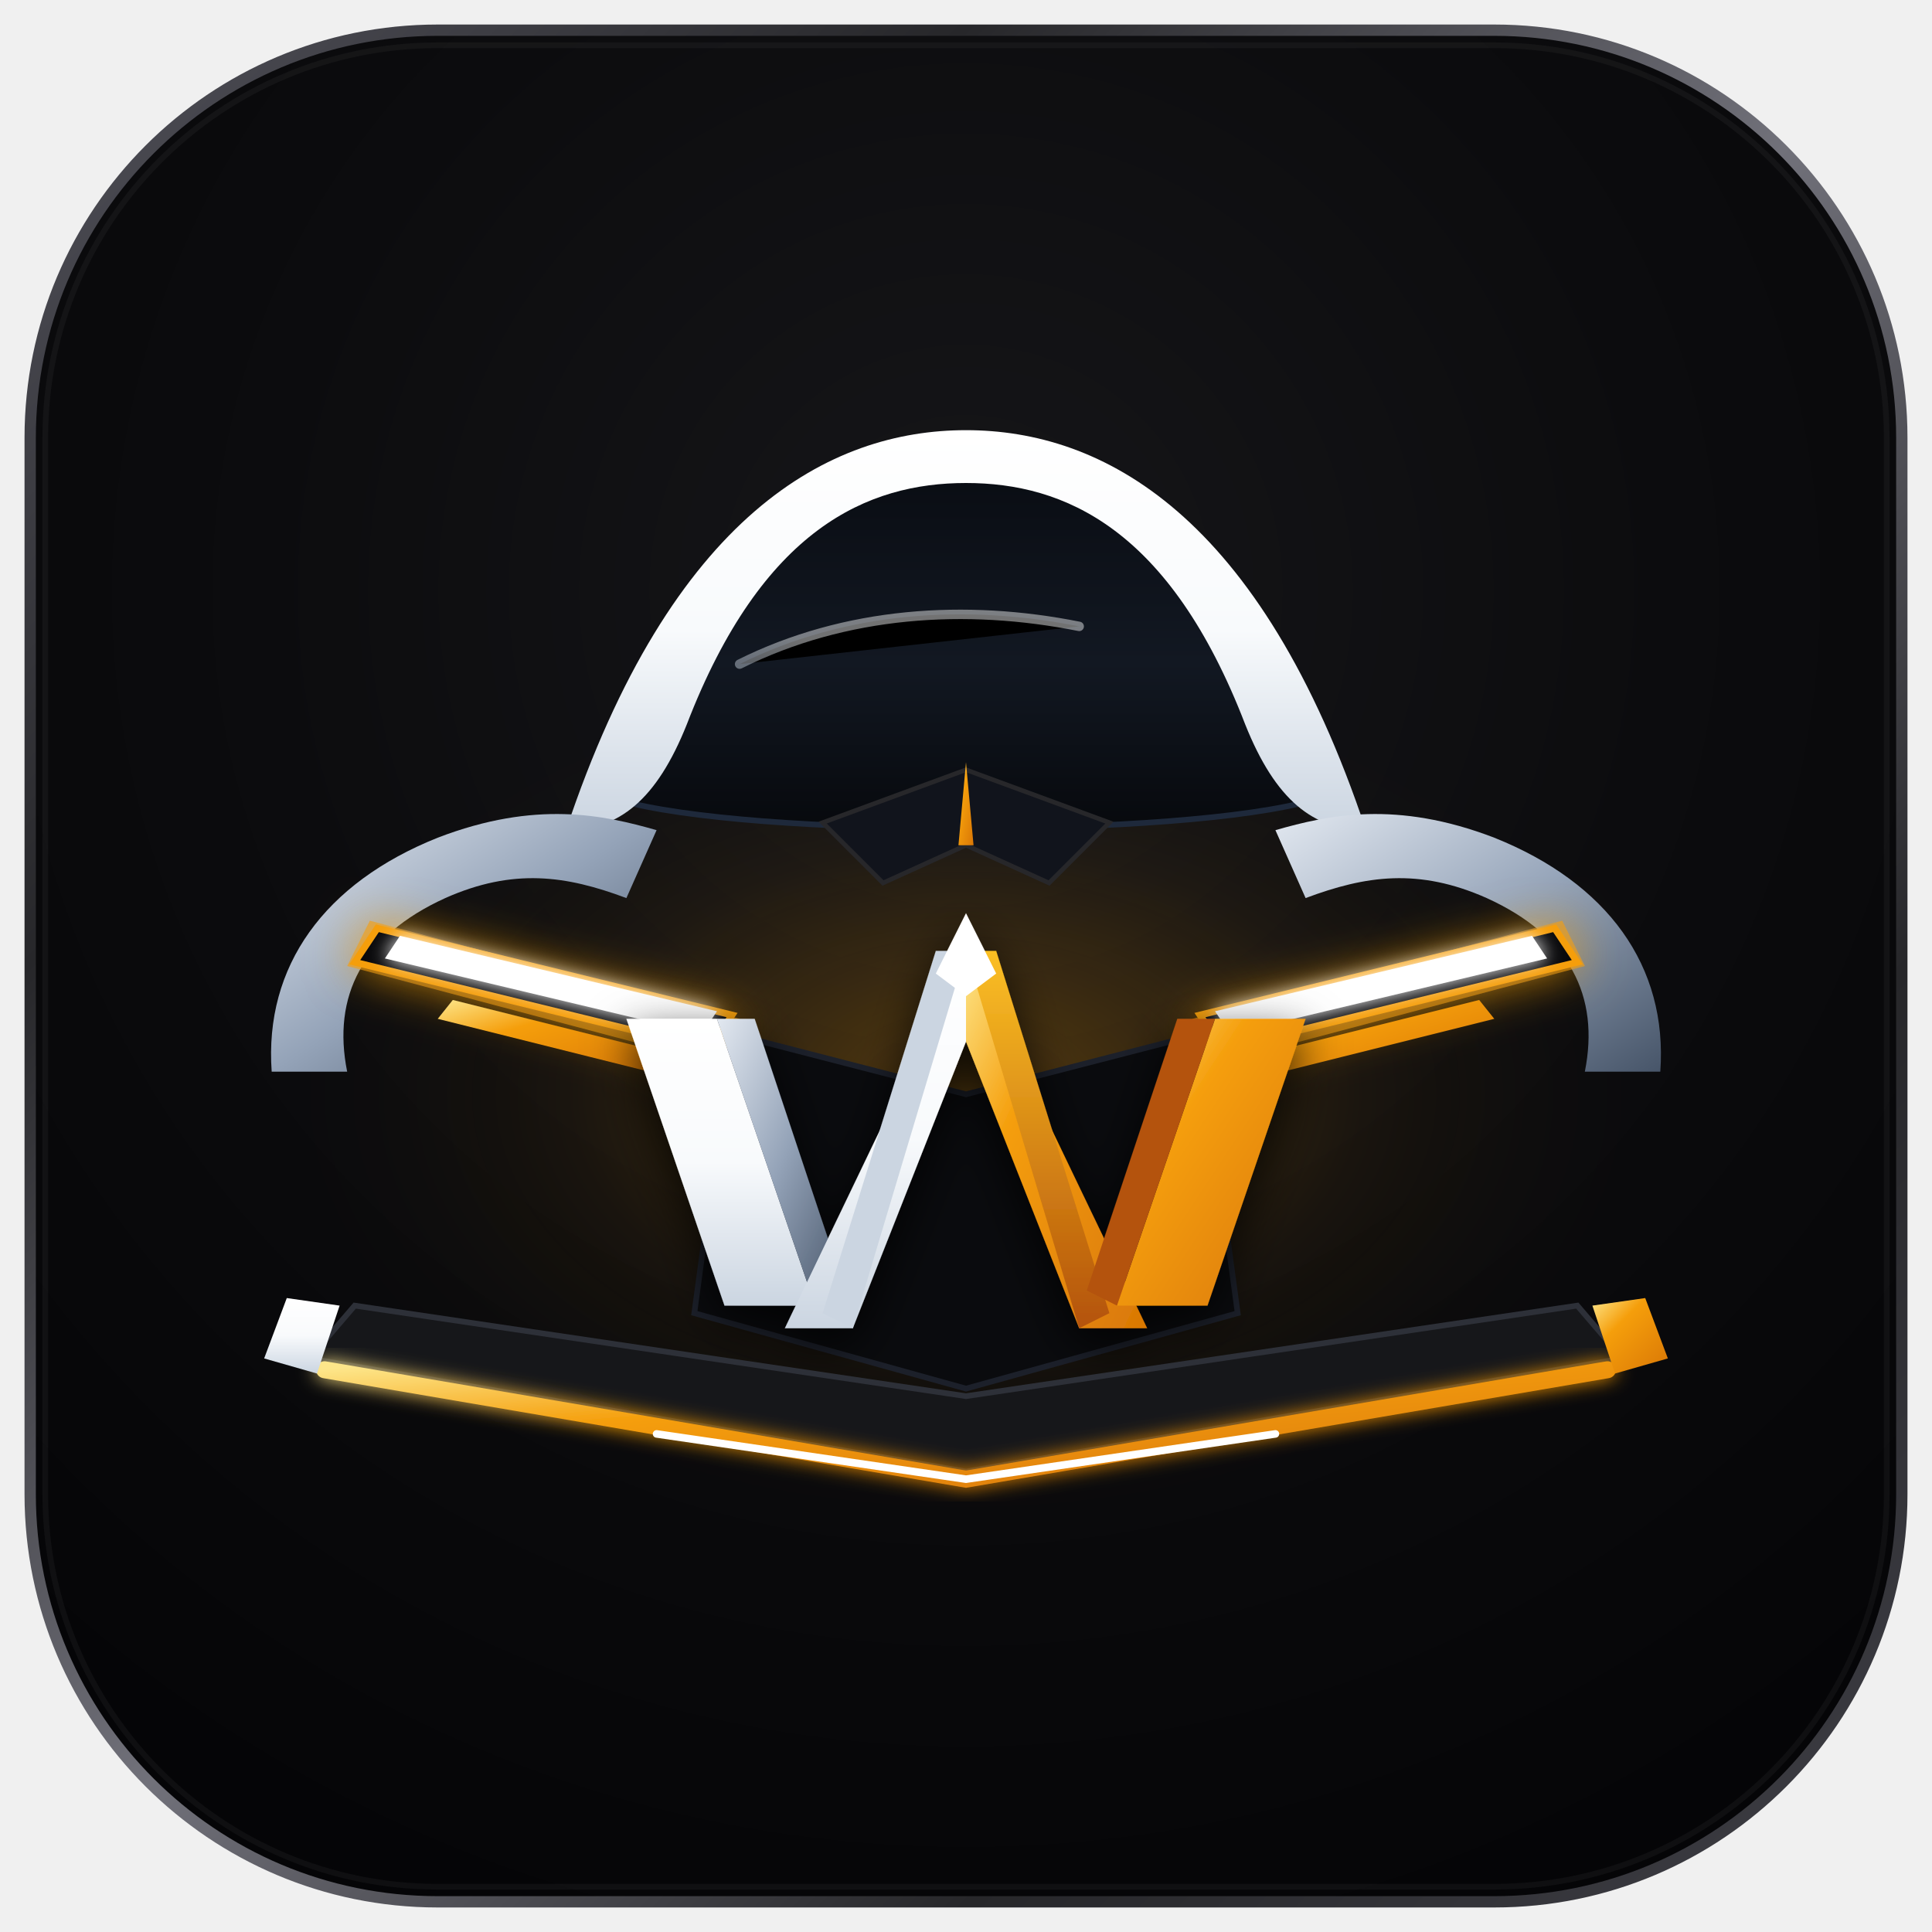
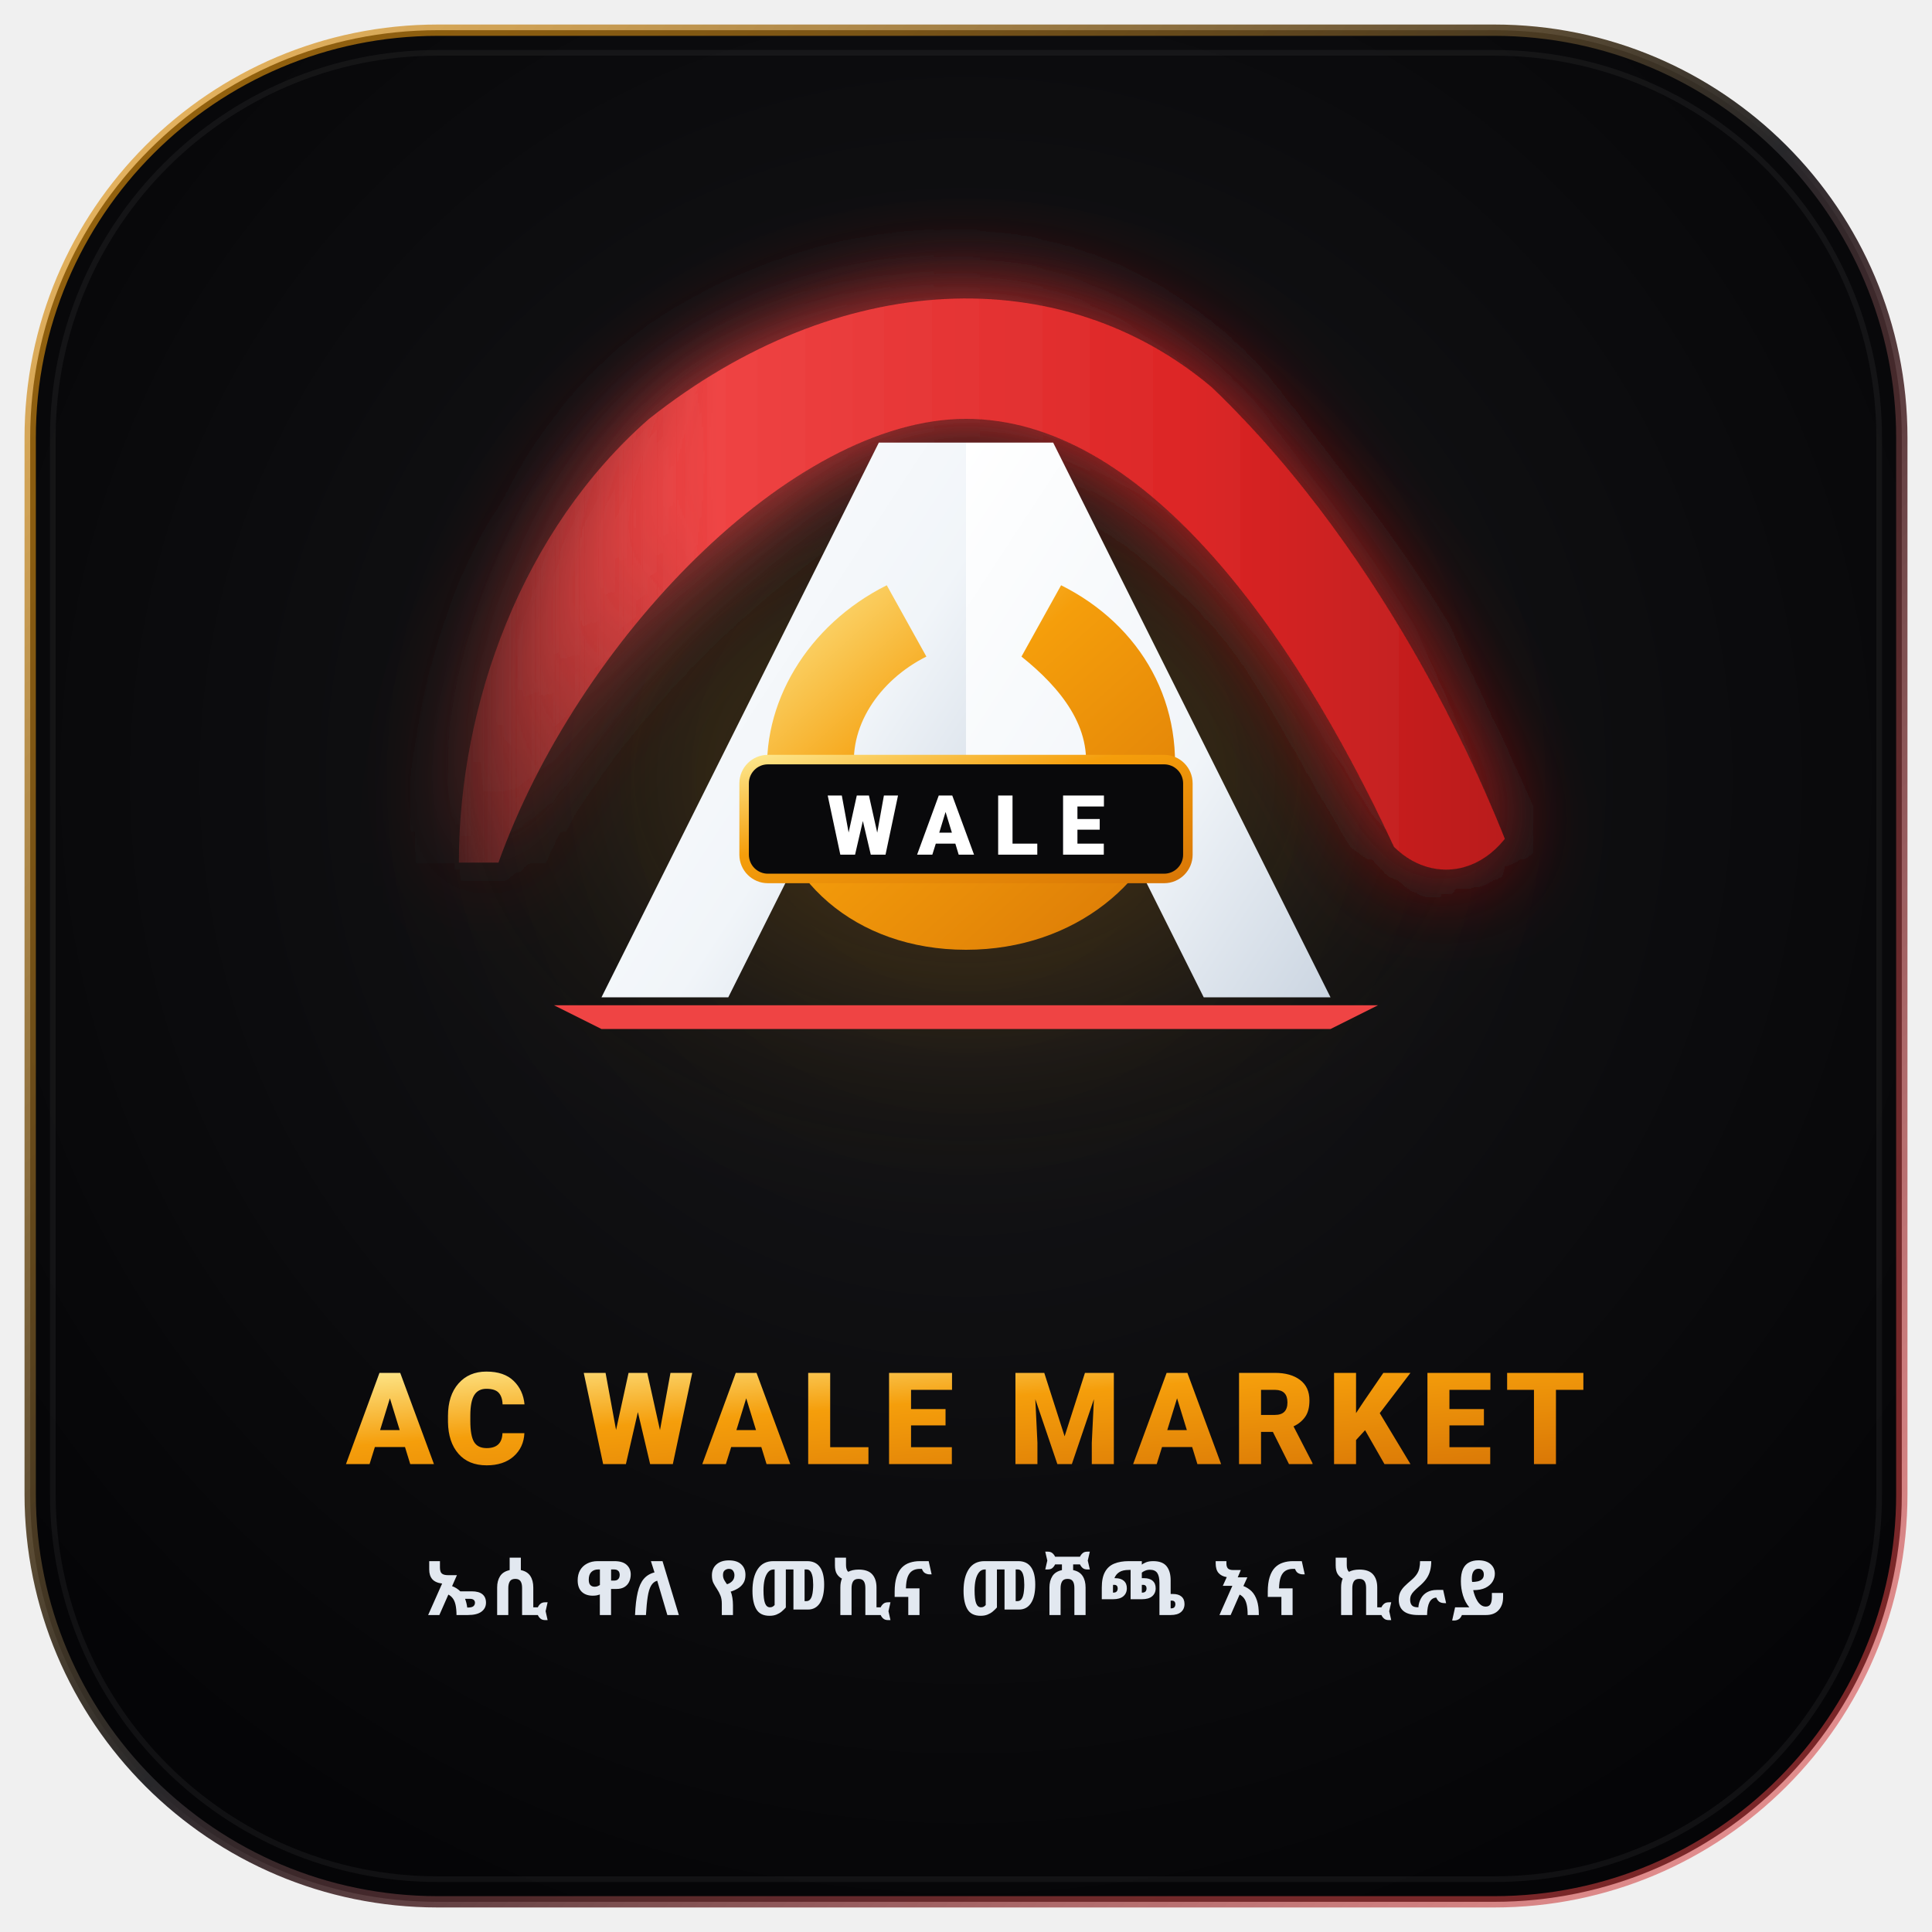
<svg xmlns="http://www.w3.org/2000/svg" viewBox="0 0 512 512" width="100%" height="100%">
  <defs>
-     <radialGradient id="bgObsidian" cx="50%" cy="30%" r="75%">
-       <stop offset="0%" stop-color="#161619" />
-       <stop offset="50%" stop-color="#0c0c0e" />
+     <radialGradient id="bgDark" cx="50%" cy="40%" r="65%">
+       <stop offset="0%" stop-color="#18181b" />
+       <stop offset="60%" stop-color="#0c0c0e" />
      <stop offset="100%" stop-color="#050507" />
    </radialGradient>
-     <linearGradient id="borderMetallic" x1="0%" y1="0%" x2="100%" y2="100%">
-       <stop offset="0%" stop-color="#52525b" />
-       <stop offset="25%" stop-color="#27272a" />
-       <stop offset="50%" stop-color="#71717a" />
-       <stop offset="75%" stop-color="#27272a" />
-       <stop offset="100%" stop-color="#3f3f46" />
+     <linearGradient id="amberGold" x1="0%" y1="0%" x2="100%" y2="100%">
+       <stop offset="0%" stop-color="#FDE68A" />
+       <stop offset="40%" stop-color="#F59E0B" />
+       <stop offset="100%" stop-color="#D97706" />
    </linearGradient>
-     <linearGradient id="titaniumLight" x1="0%" y1="0%" x2="0%" y2="100%">
+     <linearGradient id="vibrantRed" x1="0%" y1="0%" x2="100%" y2="0%">
+       <stop offset="0%" stop-color="#EF4444" stop-opacity="0.2" />
+       <stop offset="25%" stop-color="#EF4444" />
+       <stop offset="70%" stop-color="#DC2626" />
+       <stop offset="100%" stop-color="#B91C1C" />
+     </linearGradient>
+     <linearGradient id="titaniumGrad" x1="0%" y1="0%" x2="100%" y2="100%">
      <stop offset="0%" stop-color="#FFFFFF" />
-       <stop offset="50%" stop-color="#F8FAFC" />
+       <stop offset="60%" stop-color="#F1F5F9" />
      <stop offset="100%" stop-color="#CBD5E1" />
    </linearGradient>
-     <linearGradient id="titaniumDark" x1="0%" y1="0%" x2="100%" y2="100%">
-       <stop offset="0%" stop-color="#E2E8F0" />
-       <stop offset="50%" stop-color="#94A3B8" />
-       <stop offset="100%" stop-color="#475569" />
+     <linearGradient id="borderGrad" x1="0%" y1="0%" x2="100%" y2="100%">
+       <stop offset="0%" stop-color="#F59E0B" stop-opacity="0.6" />
+       <stop offset="50%" stop-color="#27272a" />
+       <stop offset="100%" stop-color="#EF4444" stop-opacity="0.5" />
    </linearGradient>
-     <linearGradient id="amberGold" x1="0%" y1="0%" x2="100%" y2="100%">
-       <stop offset="0%" stop-color="#FDE68A" />
-       <stop offset="35%" stop-color="#F59E0B" />
-       <stop offset="100%" stop-color="#D97706" />
-     </linearGradient>
-     <linearGradient id="amberPure" x1="0%" y1="0%" x2="0%" y2="100%">
-       <stop offset="0%" stop-color="#FBBF24" />
-       <stop offset="100%" stop-color="#B45309" />
-     </linearGradient>
-     <radialGradient id="stageGlow" cx="50%" cy="56%" r="48%">
-       <stop offset="0%" stop-color="#F59E0B" stop-opacity="0.30" />
-       <stop offset="55%" stop-color="#F59E0B" stop-opacity="0.06" />
+     <radialGradient id="ambientAmber" cx="50%" cy="45%" r="45%">
+       <stop offset="0%" stop-color="#F59E0B" stop-opacity="0.25" />
+       <stop offset="60%" stop-color="#F59E0B" stop-opacity="0.05" />
      <stop offset="100%" stop-color="#000000" stop-opacity="0" />
    </radialGradient>
-     <linearGradient id="windshieldTint" x1="50%" y1="0%" x2="50%" y2="100%">
-       <stop offset="0%" stop-color="#090c12" />
-       <stop offset="55%" stop-color="#121822" />
-       <stop offset="100%" stop-color="#07090d" />
-     </linearGradient>
-     <filter id="headlightBlur" x="-30%" y="-30%" width="160%" height="160%">
+     <filter id="softGlow" x="-20%" y="-20%" width="140%" height="140%">
      <feGaussianBlur stdDeviation="6" result="blur" />
      <feComposite in="SourceGraphic" in2="blur" operator="over" />
    </filter>
-     <filter id="crispGlow" x="-20%" y="-20%" width="140%" height="140%">
-       <feGaussianBlur stdDeviation="2.5" result="glow" />
-       <feComposite in="SourceGraphic" in2="glow" operator="over" />
-     </filter>
-     <filter id="badgeShadow" x="-20%" y="-20%" width="140%" height="140%">
-       <feDropShadow dx="0" dy="4" stdDeviation="6" flood-color="#000000" flood-opacity="0.8" />
-     </filter>
  </defs>
-   <rect x="8" y="8" width="496" height="496" rx="108" fill="#09090b" />
-   <rect x="8" y="8" width="496" height="496" rx="108" fill="url(#bgObsidian)" />
-   <rect x="8" y="8" width="496" height="496" rx="108" fill="none" stroke="url(#borderMetallic)" stroke-width="3" />
-   <rect x="12" y="12" width="488" height="488" rx="104" fill="none" stroke="#FFFFFF" stroke-opacity="0.04" stroke-width="1.5" />
-   <g>
-     <ellipse cx="256" cy="275" rx="195" ry="125" fill="url(#stageGlow)" />
-     <path d="M 164 212 C 190 142 224 122 256 122 C 288 122 322 142 348 212 C 314 222 198 222 164 212 Z" fill="url(#windshieldTint)" stroke="#1e293b" stroke-width="1.5" />
-     <path d="M 196 176 C 224 162 256 160 286 166" stroke="url(#titaniumLight)" stroke-width="2.5" stroke-linecap="round" stroke-opacity="0.45" />
-     <path d="M 150 220 C 178 136 220 114 256 114 C 292 114 334 136 362 220 C 348 220 338 212 330 192 C 310 140 282 128 256 128 C 230 128 202 140 182 192 C 174 212 164 220 150 220 Z" fill="url(#titaniumLight)" />
-     <path d="M 72 284 C 70 256 86 234 116 222 C 142 212 160 216 174 220 L 166 238 C 150 232 136 230 118 238 C 96 248 88 264 92 284 Z" fill="url(#titaniumDark)" />
-     <path d="M 440 284 C 442 256 426 234 396 222 C 370 212 352 216 338 220 L 346 238 C 362 232 376 230 394 238 C 416 248 424 264 420 284 Z" fill="url(#titaniumDark)" />
-     <path d="M 218 218 L 256 204 L 294 218 L 278 234 L 256 224 L 234 234 Z" fill="#11141c" stroke="#27272a" stroke-width="1.2" />
-     <polygon points="256,202 258,224 254,224" fill="url(#amberGold)" />
-     <polygon points="98,244 196,270 190,282 92,256" fill="#F59E0B" opacity="0.7" filter="url(#headlightBlur)" />
-     <polygon points="100,246 194,269 188,278 94,255" fill="#09090b" stroke="#F59E0B" stroke-width="1.8" />
-     <polygon points="106,248 190,268 186,274 102,254" fill="#FFFFFF" filter="url(#crispGlow)" />
-     <polygon points="120,265 180,280 176,285 116,270" fill="url(#amberGold)" />
-     <polygon points="414,244 316,270 322,282 420,256" fill="#F59E0B" opacity="0.7" filter="url(#headlightBlur)" />
-     <polygon points="412,246 318,269 324,278 418,255" fill="#09090b" stroke="#F59E0B" stroke-width="1.8" />
-     <polygon points="406,248 322,268 326,274 410,254" fill="#FFFFFF" filter="url(#crispGlow)" />
-     <polygon points="392,265 332,280 336,285 396,270" fill="url(#amberGold)" />
-     <path d="M 194 274 L 256 290 L 318 274 L 328 348 L 256 368 L 184 348 Z" fill="#0a0b0e" stroke="#1c202a" stroke-width="1.5" />
-     <g filter="url(#badgeShadow)">
-       <polygon points="166,270 190,270 216,346 192,346" fill="url(#titaniumLight)" />
-       <polygon points="190,270 200,270 224,342 216,346" fill="url(#titaniumDark)" />
-       <polygon points="256,252 256,276 226,352 208,352" fill="url(#titaniumLight)" />
-       <polygon points="256,252 248,252 218,348 226,352" fill="#CBD5E1" />
-       <polygon points="256,252 256,276 286,352 304,352" fill="url(#amberGold)" />
-       <polygon points="256,252 264,252 294,348 286,352" fill="url(#amberPure)" />
-       <polygon points="346,270 322,270 296,346 320,346" fill="url(#amberGold)" />
-       <polygon points="322,270 312,270 288,342 296,346" fill="#B45309" />
-       <polygon points="256,242 264,258 256,264 248,258" fill="#FFFFFF" />
-     </g>
-     <path d="M 82 360 L 256 390 L 430 360 L 418 346 L 256 370 L 94 346 Z" fill="#16171a" stroke="#2d3038" stroke-width="1.5" />
-     <path d="M 86 363 L 256 392 L 426 363" stroke="url(#amberGold)" stroke-width="4.5" stroke-linecap="round" fill="none" filter="url(#crispGlow)" />
-     <path d="M 174 380 L 256 392 L 338 380" stroke="#FFFFFF" stroke-width="2" stroke-linecap="round" fill="none" />
-     <polygon points="76,344 90,346 84,364 70,360" fill="url(#titaniumLight)" />
-     <polygon points="436,344 422,346 428,364 442,360" fill="url(#amberGold)" />
+   <rect x="8" y="8" width="496" height="496" rx="108" fill="url(#bgDark)" />
+   <rect x="8" y="8" width="496" height="496" rx="108" fill="none" stroke="url(#borderGrad)" stroke-width="3" />
+   <rect x="14" y="14" width="484" height="484" rx="102" fill="none" stroke="#FFFFFF" stroke-opacity="0.05" stroke-width="1.5" />
+   <ellipse cx="256" cy="220" rx="190" ry="140" fill="url(#ambientAmber)" />
+   <g id="center-emblem" transform="translate(256, 195) scale(2.1) translate(-64, -62)">
+     <path d="M 5 78 C 15 50, 42 22, 64 22 C 86 22, 105 48, 118 76 C 122 80, 128 80, 132 75 C 130 70, 118 40, 95 18 C 76 2, 48 3, 24 22 C 8 36, 0 58, 0 78 Z" fill="url(#vibrantRed)" filter="url(#softGlow)" />
+     <path d="M 64 25 L 53 25 L 18 95 L 34 95 L 45 73 L 64 73 Z" fill="url(#titaniumGrad)" />
+     <path d="M 64 25 L 75 25 L 110 95 L 94 95 L 83 73 L 64 73 Z" fill="url(#titaniumGrad)" />
+     <path d="M 76 43 C 86 48, 92 58, 90 70 C 88 80, 78 89, 64 89 C 50 89, 40 80, 39 68 C 38 58, 44 48, 54 43 L 59 52 C 53 55, 49 61, 50 67 C 51 74, 57 79, 64 79 C 72 79, 78 74, 79 67 C 80 61, 76 56, 71 52 Z" fill="url(#amberGold)" />
+     <rect x="36" y="65" width="56" height="15" rx="3" fill="#09090b" stroke="url(#amberGold)" stroke-width="1.2" />
+     <text x="64" y="77" font-family="system-ui, -apple-system, 'Segoe UI', Roboto, sans-serif" font-weight="900" font-size="10.5" letter-spacing="2.5" fill="#FFFFFF" text-anchor="middle">WALE</text>
+     <path d="M 12 96 L 116 96 L 110 99 L 18 99 Z" fill="#EF4444" />
  </g>
+   <text x="256" y="388" fill="url(#amberGold)" font-family="system-ui, -apple-system, 'Segoe UI', Roboto, 'Helvetica Neue', Arial, sans-serif" font-weight="900" font-size="34" letter-spacing="3" text-anchor="middle">AC WALE MARKET</text>
+   <text x="256" y="428" fill="#E2E8F0" font-family="'Noto Sans Ethiopic', 'Nyala', 'Abyssinica SIL', system-ui, sans-serif" font-weight="700" font-size="20" letter-spacing="1" text-anchor="middle">ኤሲ ዋለ የመኪና መሸጫ እና ኪራይ</text>
+   <line x1="160" y1="448" x2="352" y2="448" stroke="url(#vibrantRed)" stroke-width="2.5" stroke-linecap="round" />
</svg>
